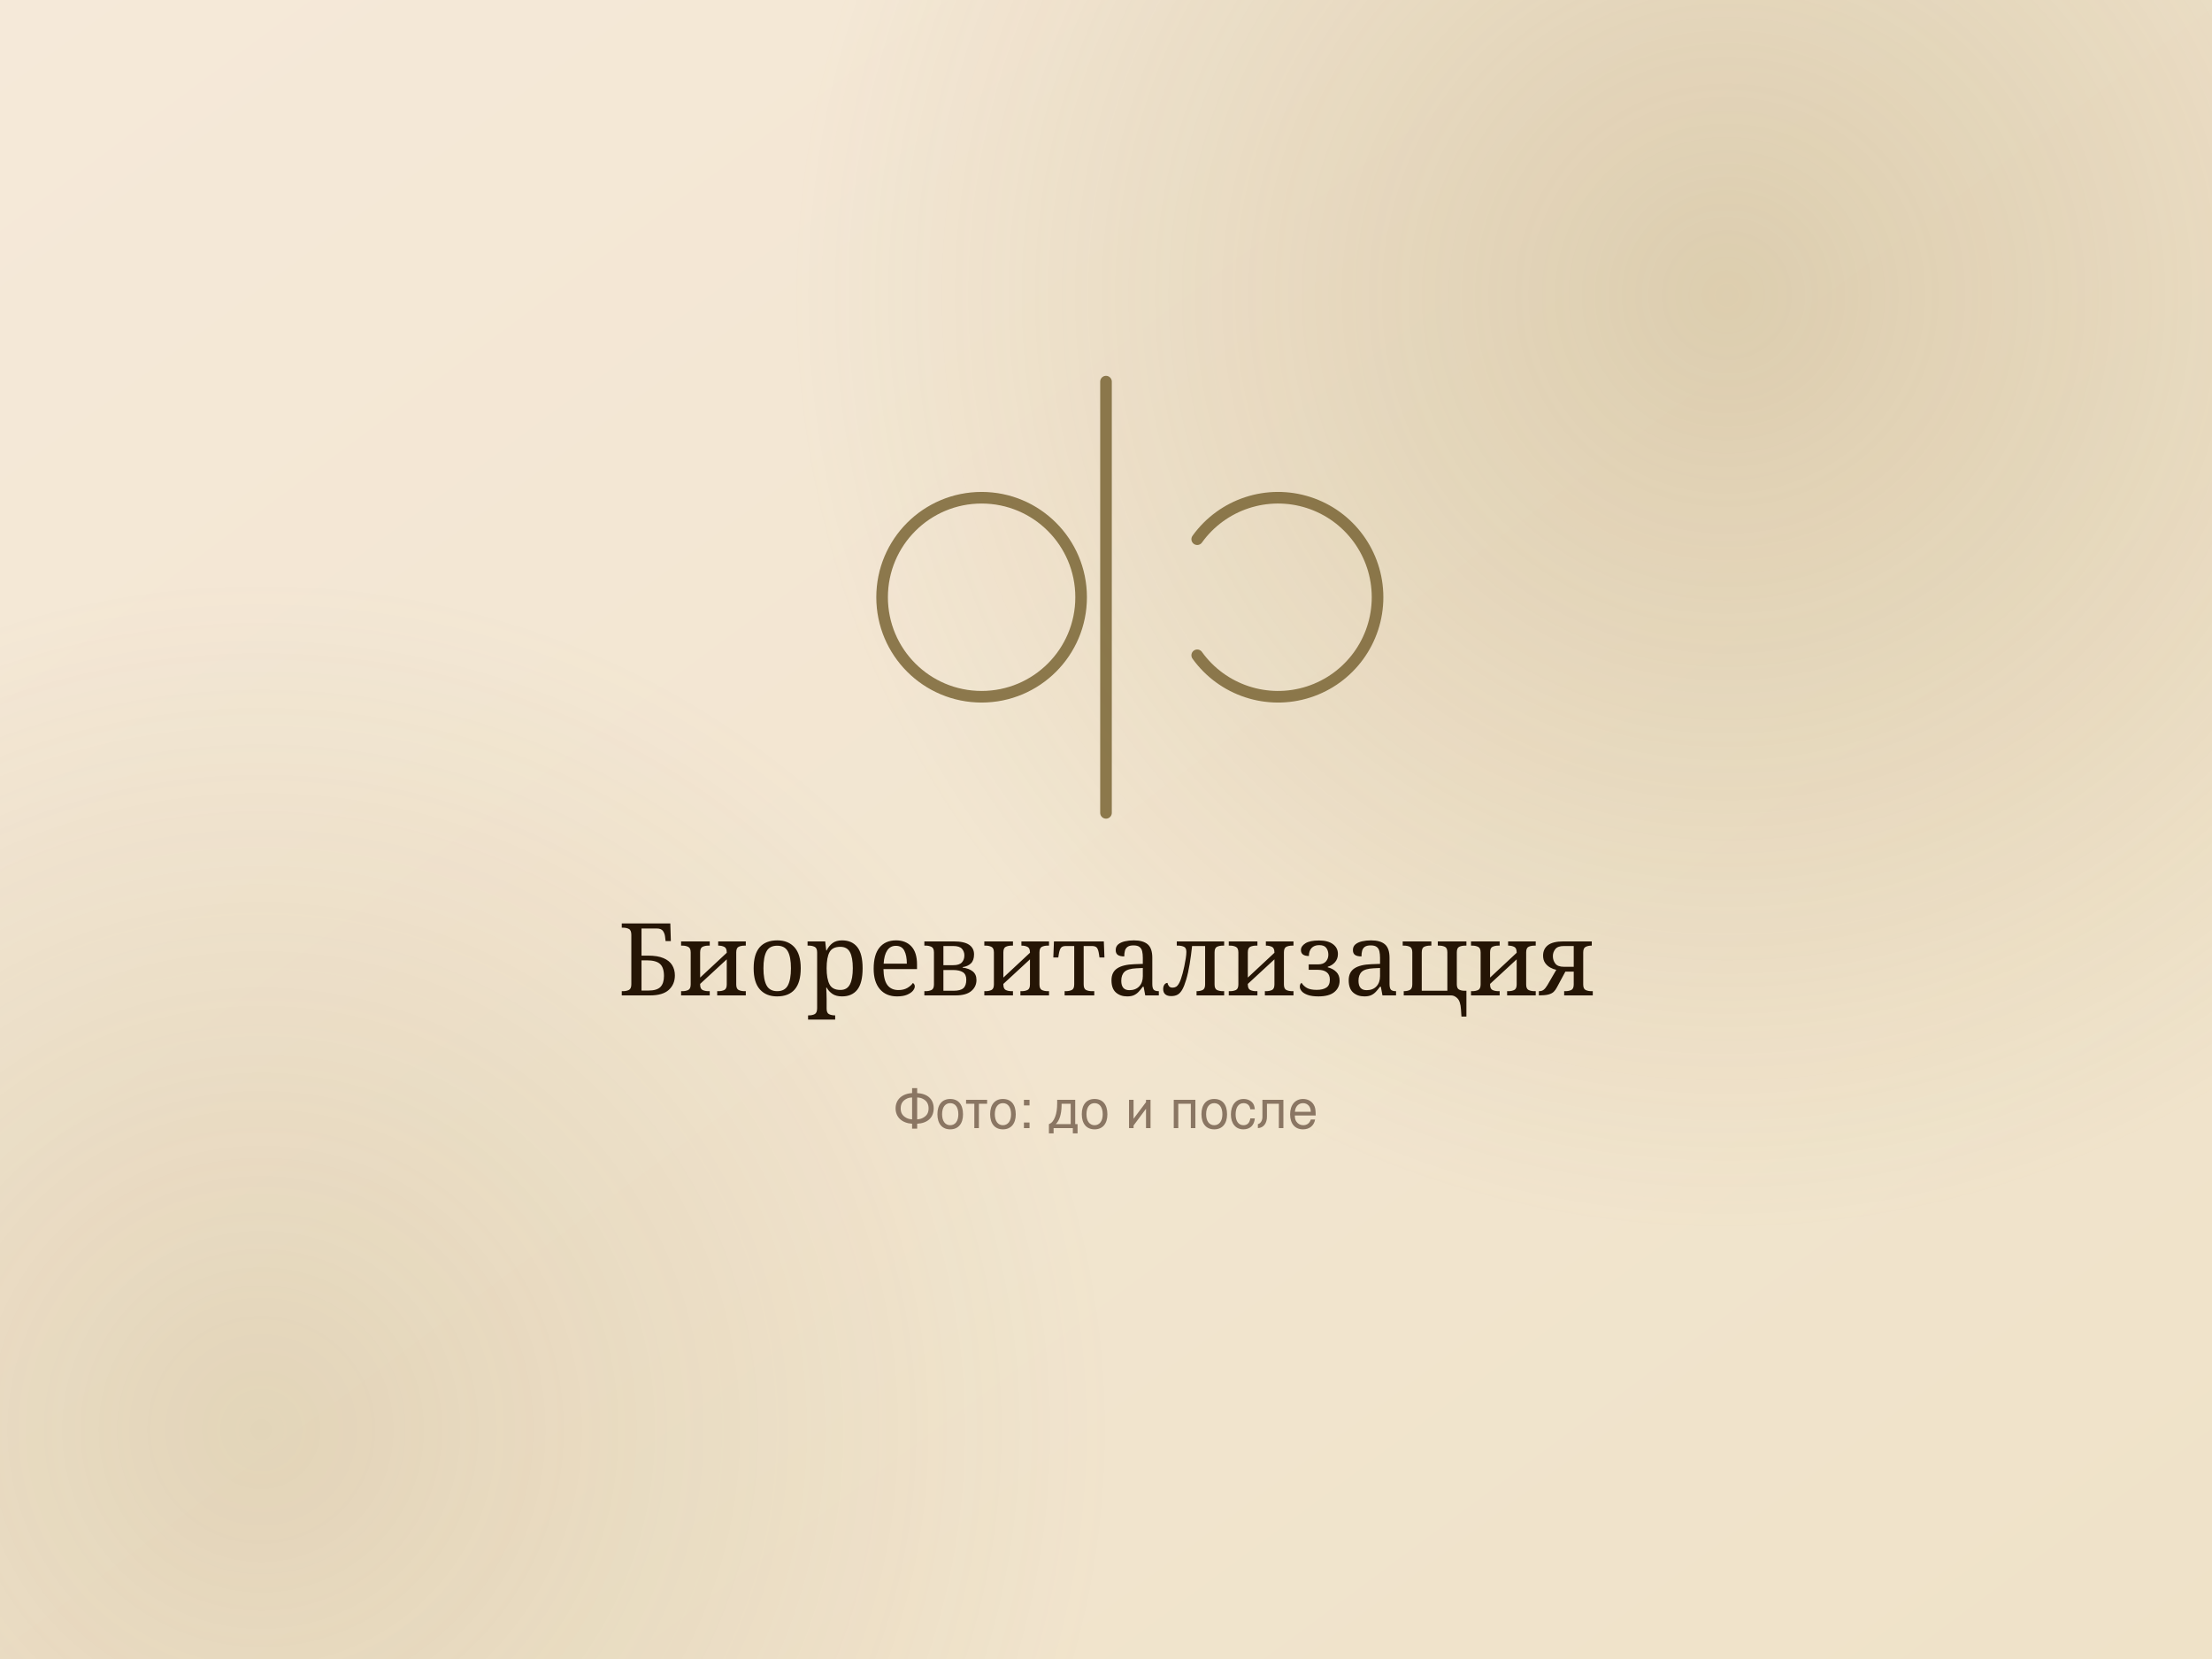
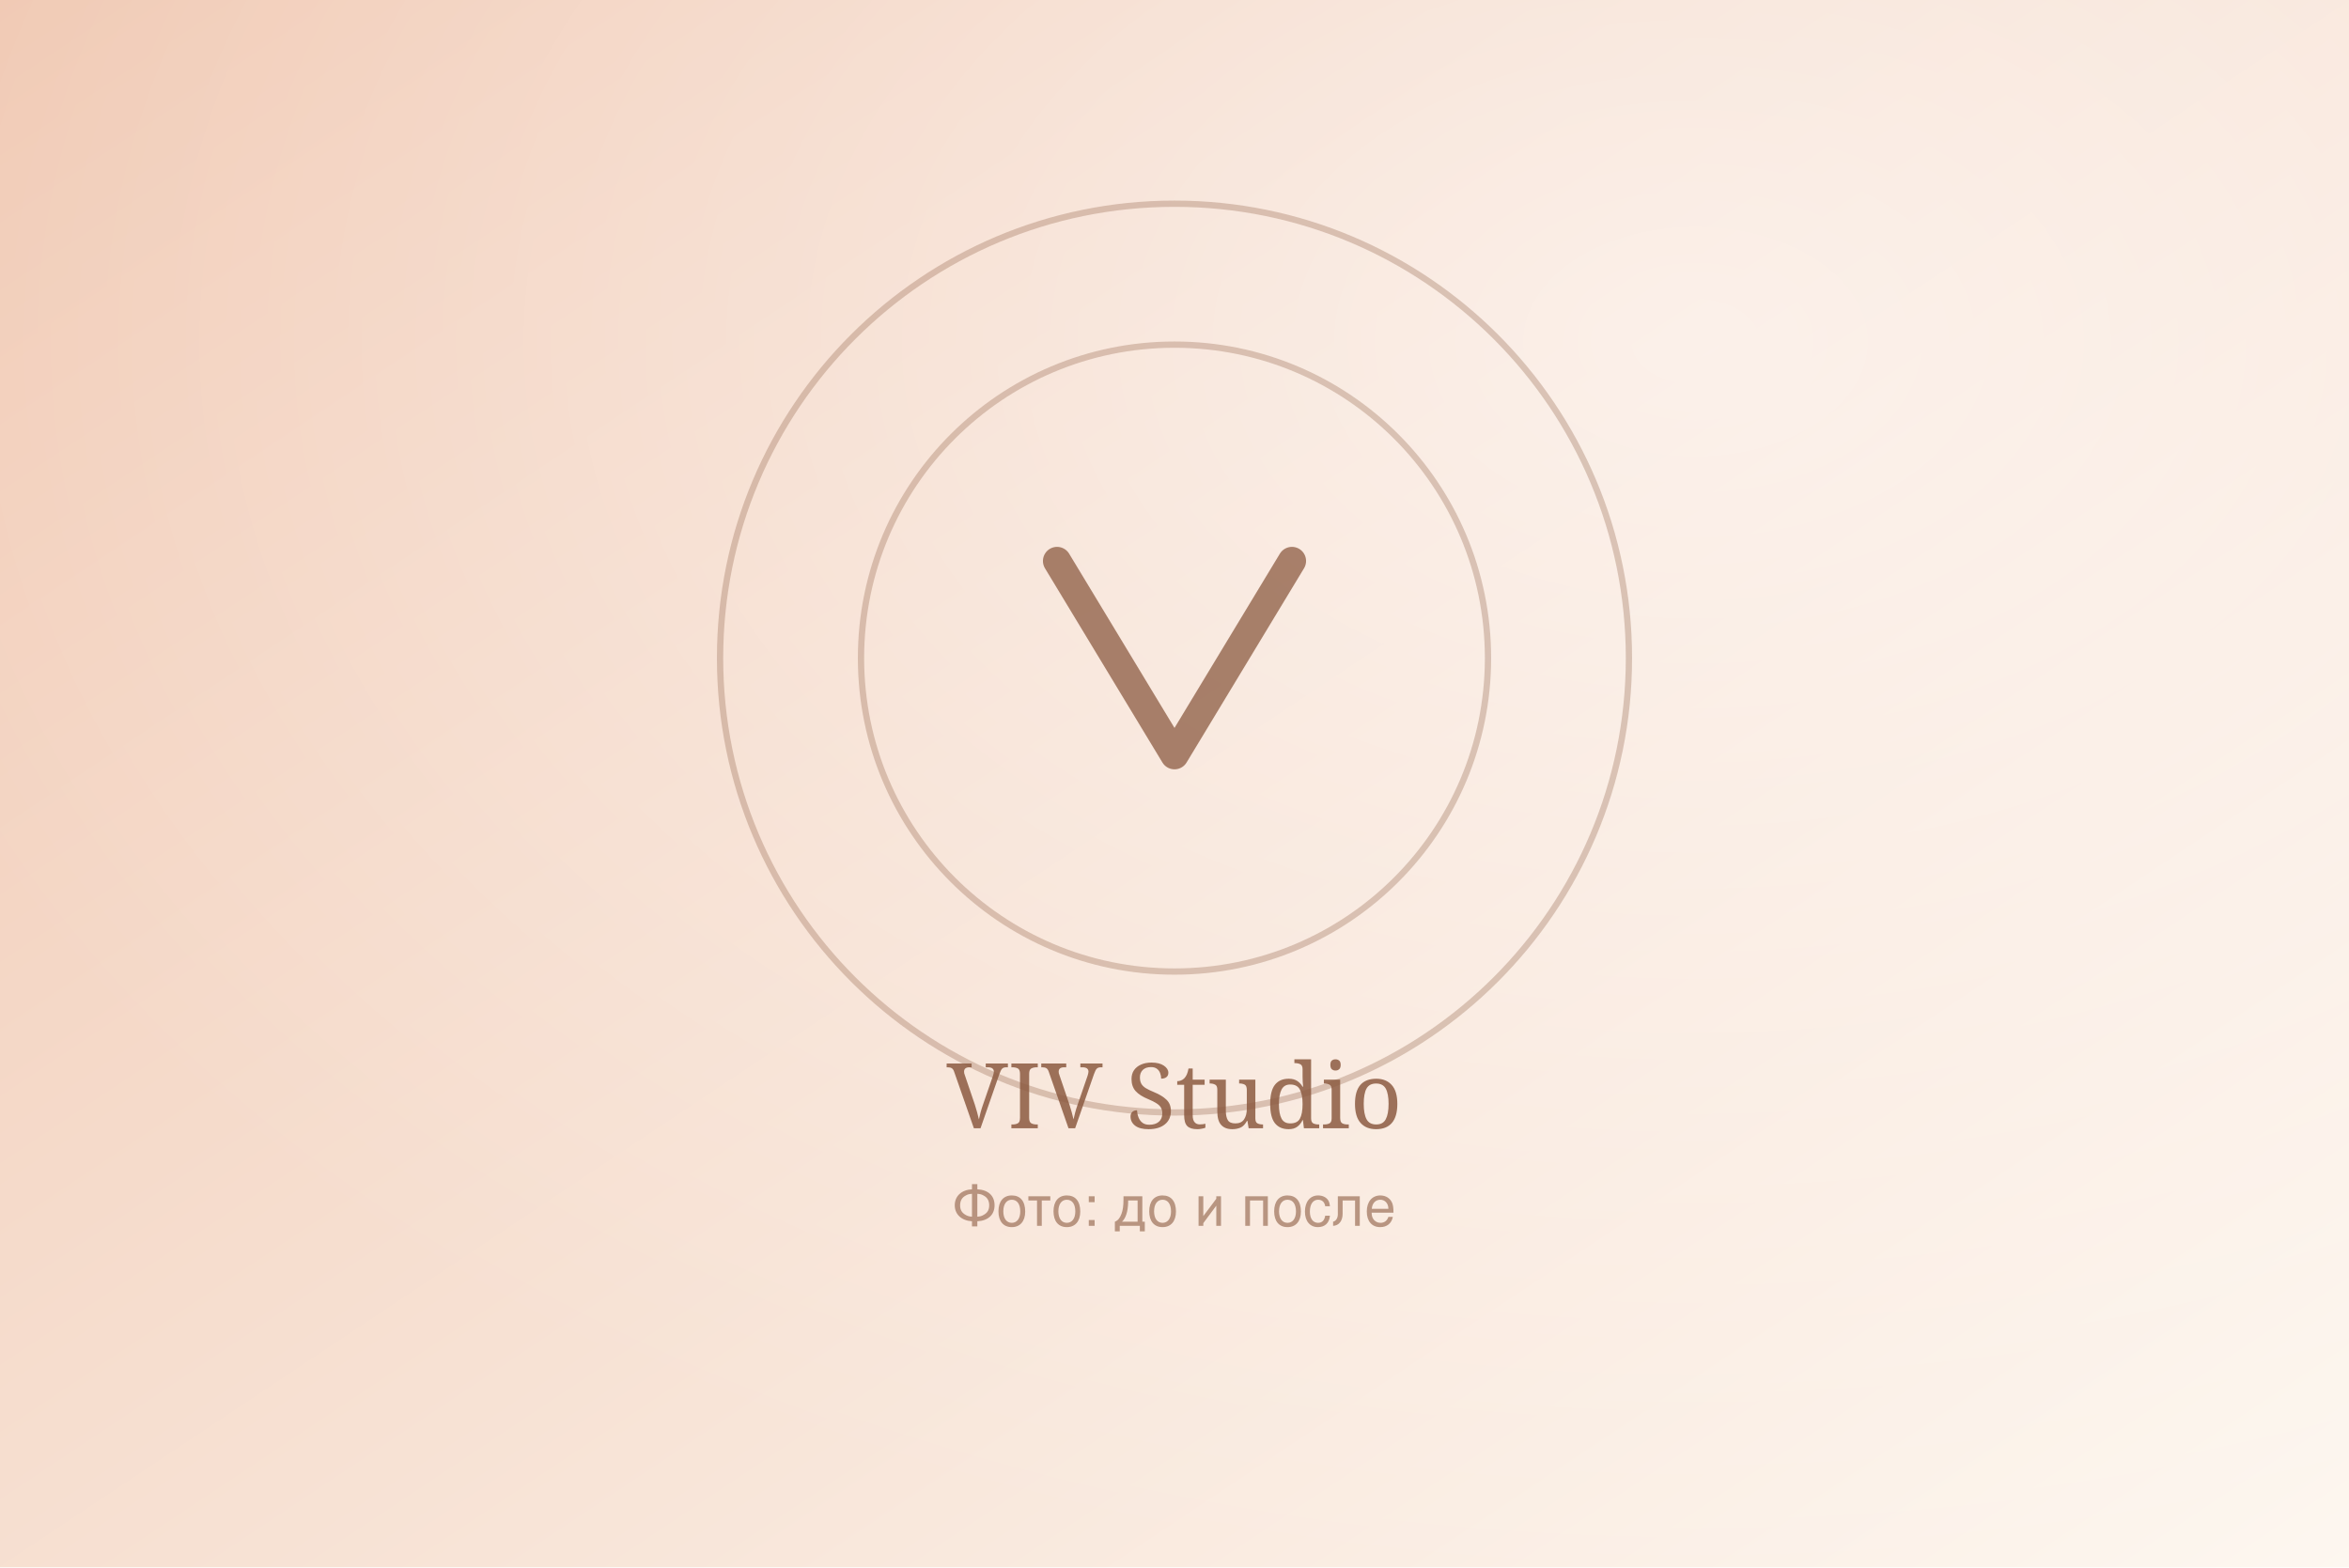
- <svg xmlns="http://www.w3.org/2000/svg" viewBox="0 0 900 675" width="900" height="675" role="img">
+ <svg xmlns="http://www.w3.org/2000/svg" viewBox="0 0 520 347" width="520" height="347" role="img" aria-label="Фото: до и после">
  <defs>
    <linearGradient id="g" x1="0" y1="0" x2="1" y2="1">
-       <stop offset="0" stop-color="#F5E9D9" />
-       <stop offset="1" stop-color="#EFE2C8" />
+       <stop offset="0" stop-color="#F0C8B2" />
+       <stop offset="1" stop-color="#FDF7F0" />
    </linearGradient>
-     <radialGradient id="r">
-       <stop offset="0" stop-color="#A48D55" stop-opacity=".55" />
-       <stop offset="1" stop-color="#A48D55" stop-opacity="0" />
+     <radialGradient id="r" cx="0.72" cy="0.22" r="0.8">
+       <stop offset="0" stop-color="#FFFFFF" stop-opacity=".55" />
+       <stop offset="1" stop-color="#FFFFFF" stop-opacity="0" />
    </radialGradient>
  </defs>
-   <rect width="900" height="675" fill="url(#g)" />
-   <circle cx="702" cy="121" r="378" fill="url(#r)" opacity=".5" />
-   <circle cx="108" cy="580" r="342" fill="url(#r)" opacity=".35" />
-   <g transform="translate(450 243) scale(1.687)" fill="none" stroke="#7A6535" stroke-width="2.8" stroke-linecap="round" stroke-linejoin="round" opacity=".85">
-     <path d="M0-52v104" />
-     <circle cx="-30" cy="0" r="24" />
-     <path d="M22-14a24 24 0 1 1 0 28" />
+   <rect width="520" height="347" fill="url(#g)" />
+   <rect width="520" height="347" fill="url(#r)" />
+   <g opacity=".30" fill="none" stroke="#8C5B41" stroke-width="1.39">
+     <circle cx="260.0" cy="145.7" r="69.4" />
+     <circle cx="260.0" cy="145.7" r="100.6" />
  </g>
-   <text x="50%" y="405" text-anchor="middle" font-family="Georgia,serif" font-size="41" fill="#251505">Биоревитализация</text>
-   <text x="50%" y="459" text-anchor="middle" font-family="Helvetica,Arial,sans-serif" font-size="22" fill="#8A7663">Фото: до и после</text>
+   <g transform="translate(260.0 145.7)">
+     <path d="M-26.0 -21.5L0 21.5L26.0 -21.5" fill="none" stroke="#8C5B41" stroke-width="6.25" stroke-linecap="round" stroke-linejoin="round" opacity=".75" />
+   </g>
+   <text x="260.0" y="249.8" text-anchor="middle" font-family="Georgia, serif" font-size="20.1" fill="#8C5B41" opacity=".85">VIV Studio</text>
+   <text x="260.0" y="271.4" text-anchor="middle" font-family="Helvetica, Arial, sans-serif" font-size="12.5" fill="#8C5B41" opacity=".6">Фото: до и после</text>
</svg>
